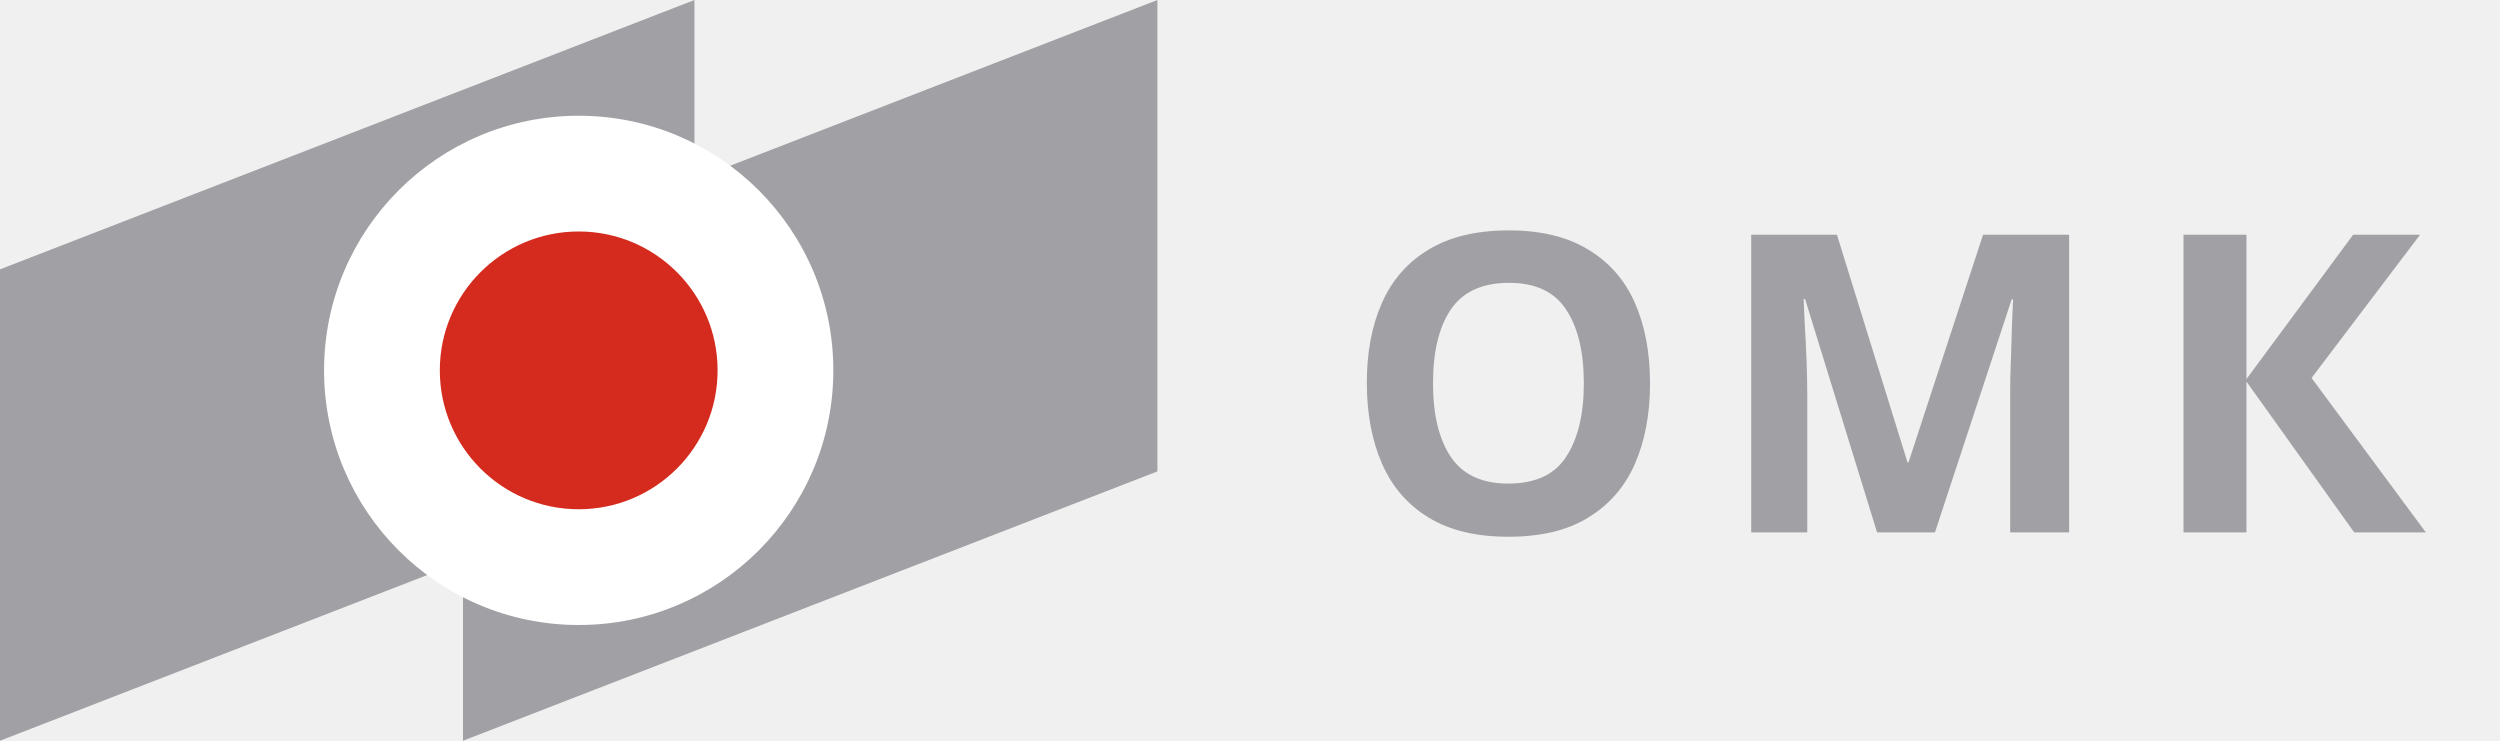
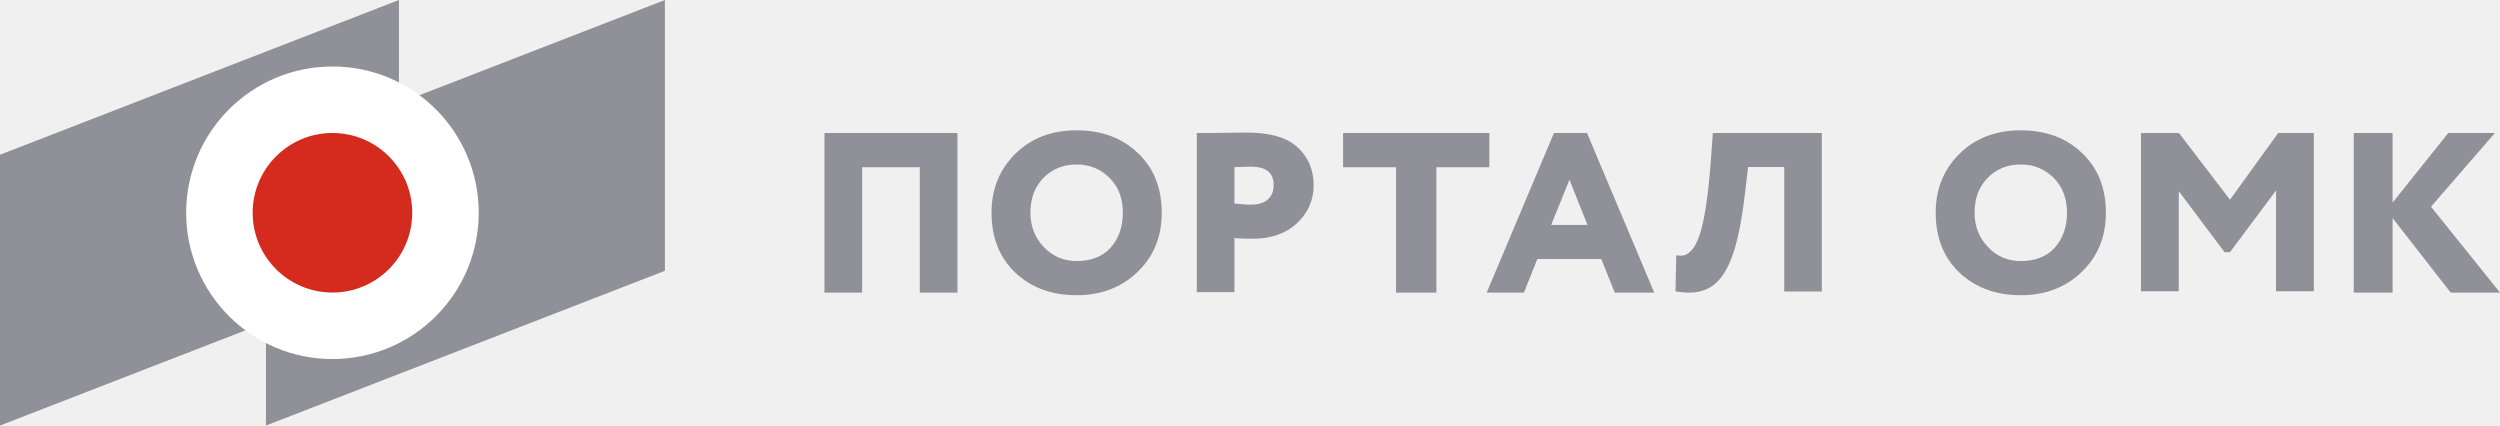
- <svg xmlns="http://www.w3.org/2000/svg" width="108" height="32" viewBox="0 0 108 32">
-   <g fill="none" fill-rule="evenodd">
-     <g fill="#A1A1A5">
-       <path d="M20 11.636L50 0 50 20.364 20 32z" />
-       <path d="M0 11.636L30 0 30 20.364 0 32z" />
+ <svg xmlns="http://www.w3.org/2000/svg" width="188px" height="32px" viewBox="0 0 188 32" version="1.1">
+   <g id="Page-1" stroke="none" stroke-width="1" fill="none" fill-rule="evenodd">
+     <g id="desktop-header-page-1280" transform="translate(-80, -20)">
+       <g id="Group-2">
+         <g id="Logo2-Copy-3" transform="translate(80, 20)">
+           <g id="Group-4">
+             <g id="Group-3">
+               <g id="Group-2" fill="#909099">
+                 <polygon id="Rectangle" points="20 11.636 50 0 50 20.364 20 32" />
+                 <polygon id="Rectangle" points="0 11.636 30 0 30 20.364 0 32" />
+               </g>
+               <g id="Group" transform="translate(14, 5)">
+                 <circle id="Oval" fill="#FFFFFF" cx="11" cy="11" r="11" />
+                 <circle id="Oval" fill="#D52B1E" cx="11" cy="11" r="6" />
+               </g>
+             </g>
+           </g>
+           <polygon id="Path" fill="#909099" fill-rule="nonzero" points="64.832 22.004 64.832 12.575 69.168 12.575 69.168 22.004 72 22.004 72 10.004 62 10.004 62 22.004" />
+           <path d="M93.783,9.97 C95.533,9.97 96.806,10.346 97.601,11.098 C98.397,11.833 98.786,12.791 98.786,13.936 C98.786,15.047 98.362,16.004 97.531,16.791 C96.7,17.56 95.586,17.953 94.207,17.953 C93.743,17.953 93.369,17.943 93.084,17.924 L92.828,17.902 L92.828,21.97 L90,21.97 L90,10.004 L91.172,9.996 L91.172,9.996 L93.336,9.971 L93.336,9.971 L93.783,9.97 Z M94.066,12.534 L92.828,12.568 L92.828,15.303 C93.27,15.355 93.712,15.389 94.119,15.389 C95.021,15.389 95.781,14.961 95.781,13.919 C95.781,12.996 95.215,12.534 94.066,12.534 Z" id="Shape" fill="#909099" />
+           <path d="M80.963,9.8 C82.838,9.8 84.369,10.365 85.556,11.496 C86.761,12.626 87.363,14.133 87.363,16 C87.363,17.798 86.761,19.288 85.539,20.453 C84.335,21.618 82.804,22.2 80.963,22.2 C79.088,22.2 77.556,21.635 76.352,20.504 C75.165,19.374 74.563,17.867 74.563,16 C74.563,14.236 75.148,12.763 76.335,11.581 C77.522,10.399 79.07,9.8 80.963,9.8 Z M80.963,12.369 C79.948,12.369 79.122,12.712 78.468,13.38 C77.814,14.048 77.488,14.921 77.488,16 C77.488,17.028 77.832,17.884 78.503,18.586 C79.174,19.288 79.999,19.631 80.963,19.631 C82.064,19.631 82.924,19.288 83.526,18.62 C84.128,17.935 84.438,17.062 84.438,16 C84.438,14.921 84.111,14.048 83.44,13.38 C82.769,12.712 81.944,12.369 80.963,12.369 Z" id="Combined-Shape" fill="#909099" />
+           <polygon id="Path" fill="#909099" points="108.017 22.004 108.017 12.575 112 12.575 112 10.004 101 10.004 101 12.575 104.983 12.575 104.983 22.004" />
+           <path d="M131.191,14.803 L131.456,12.557 L134.175,12.557 L134.175,21.916 L137,21.916 L137,10.004 L128.807,10.004 L128.631,12.386 C128.437,14.922 128.136,16.743 127.801,17.696 C127.642,18.155 127.465,18.512 127.254,18.768 C126.83,19.244 126.53,19.278 126.053,19.193 L126,21.916 C128.931,22.392 130.432,21.065 131.191,14.803 Z" id="Path" fill="#909099" />
+           <path d="M119.343,10.004 L124.4,22.004 L121.428,22.004 L120.42,19.484 L115.606,19.484 L114.598,22.004 L111.8,22.004 L116.857,10.004 L119.343,10.004 Z M118.022,13.518 L116.649,16.913 L119.377,16.913 L118.022,13.518 Z" id="Combined-Shape" fill="#909099" />
+           <polygon id="Path" fill="#909099" points="179.924 22.004 179.924 16.4 184.291 22.004 188 22.004 182.811 15.541 187.616 10.004 184.108 10.004 179.924 15.233 179.924 10.004 177 10.004 177 22.004" />
+           <polygon id="Path" fill="#909099" points="163.842 21.904 163.842 14.373 167.287 18.963 167.695 18.963 171.158 14.322 171.158 21.904 174 21.904 174 10.004 171.318 10.004 167.695 15.019 163.859 10.004 161 10.004 161 21.904" />
+           <path d="M151.963,9.8 C153.838,9.8 155.369,10.365 156.556,11.496 C157.761,12.626 158.363,14.133 158.363,16 C158.363,17.798 157.761,19.288 156.539,20.453 C155.335,21.618 153.804,22.2 151.963,22.2 C150.088,22.2 148.556,21.635 147.352,20.504 C146.165,19.374 145.563,17.867 145.563,16 C145.563,14.236 146.148,12.763 147.335,11.581 C148.522,10.399 150.07,9.8 151.963,9.8 Z M151.963,12.369 C150.948,12.369 150.122,12.712 149.468,13.38 C148.814,14.048 148.488,14.921 148.488,16 C148.488,17.028 148.832,17.884 149.503,18.586 C150.174,19.288 150.999,19.631 151.963,19.631 C153.064,19.631 153.924,19.288 154.526,18.62 C155.128,17.935 155.438,17.062 155.438,16 C155.438,14.921 155.111,14.048 154.44,13.38 C153.769,12.712 152.944,12.369 151.963,12.369 Z" id="Combined-Shape" fill="#909099" />
+         </g>
+       </g>
    </g>
-     <g transform="translate(14 5)">
-       <circle cx="11" cy="11" r="11" fill="#FFF" />
-       <circle cx="11" cy="11" r="6" fill="#D52B1E" />
-     </g>
-     <text fill="#A1A1A5" font-family="Circe-ExtraBold, Circe" font-size="18" font-weight="600" letter-spacing="1.7">
-       <tspan x="58" y="23">ОМК</tspan>
-     </text>
  </g>
</svg>
